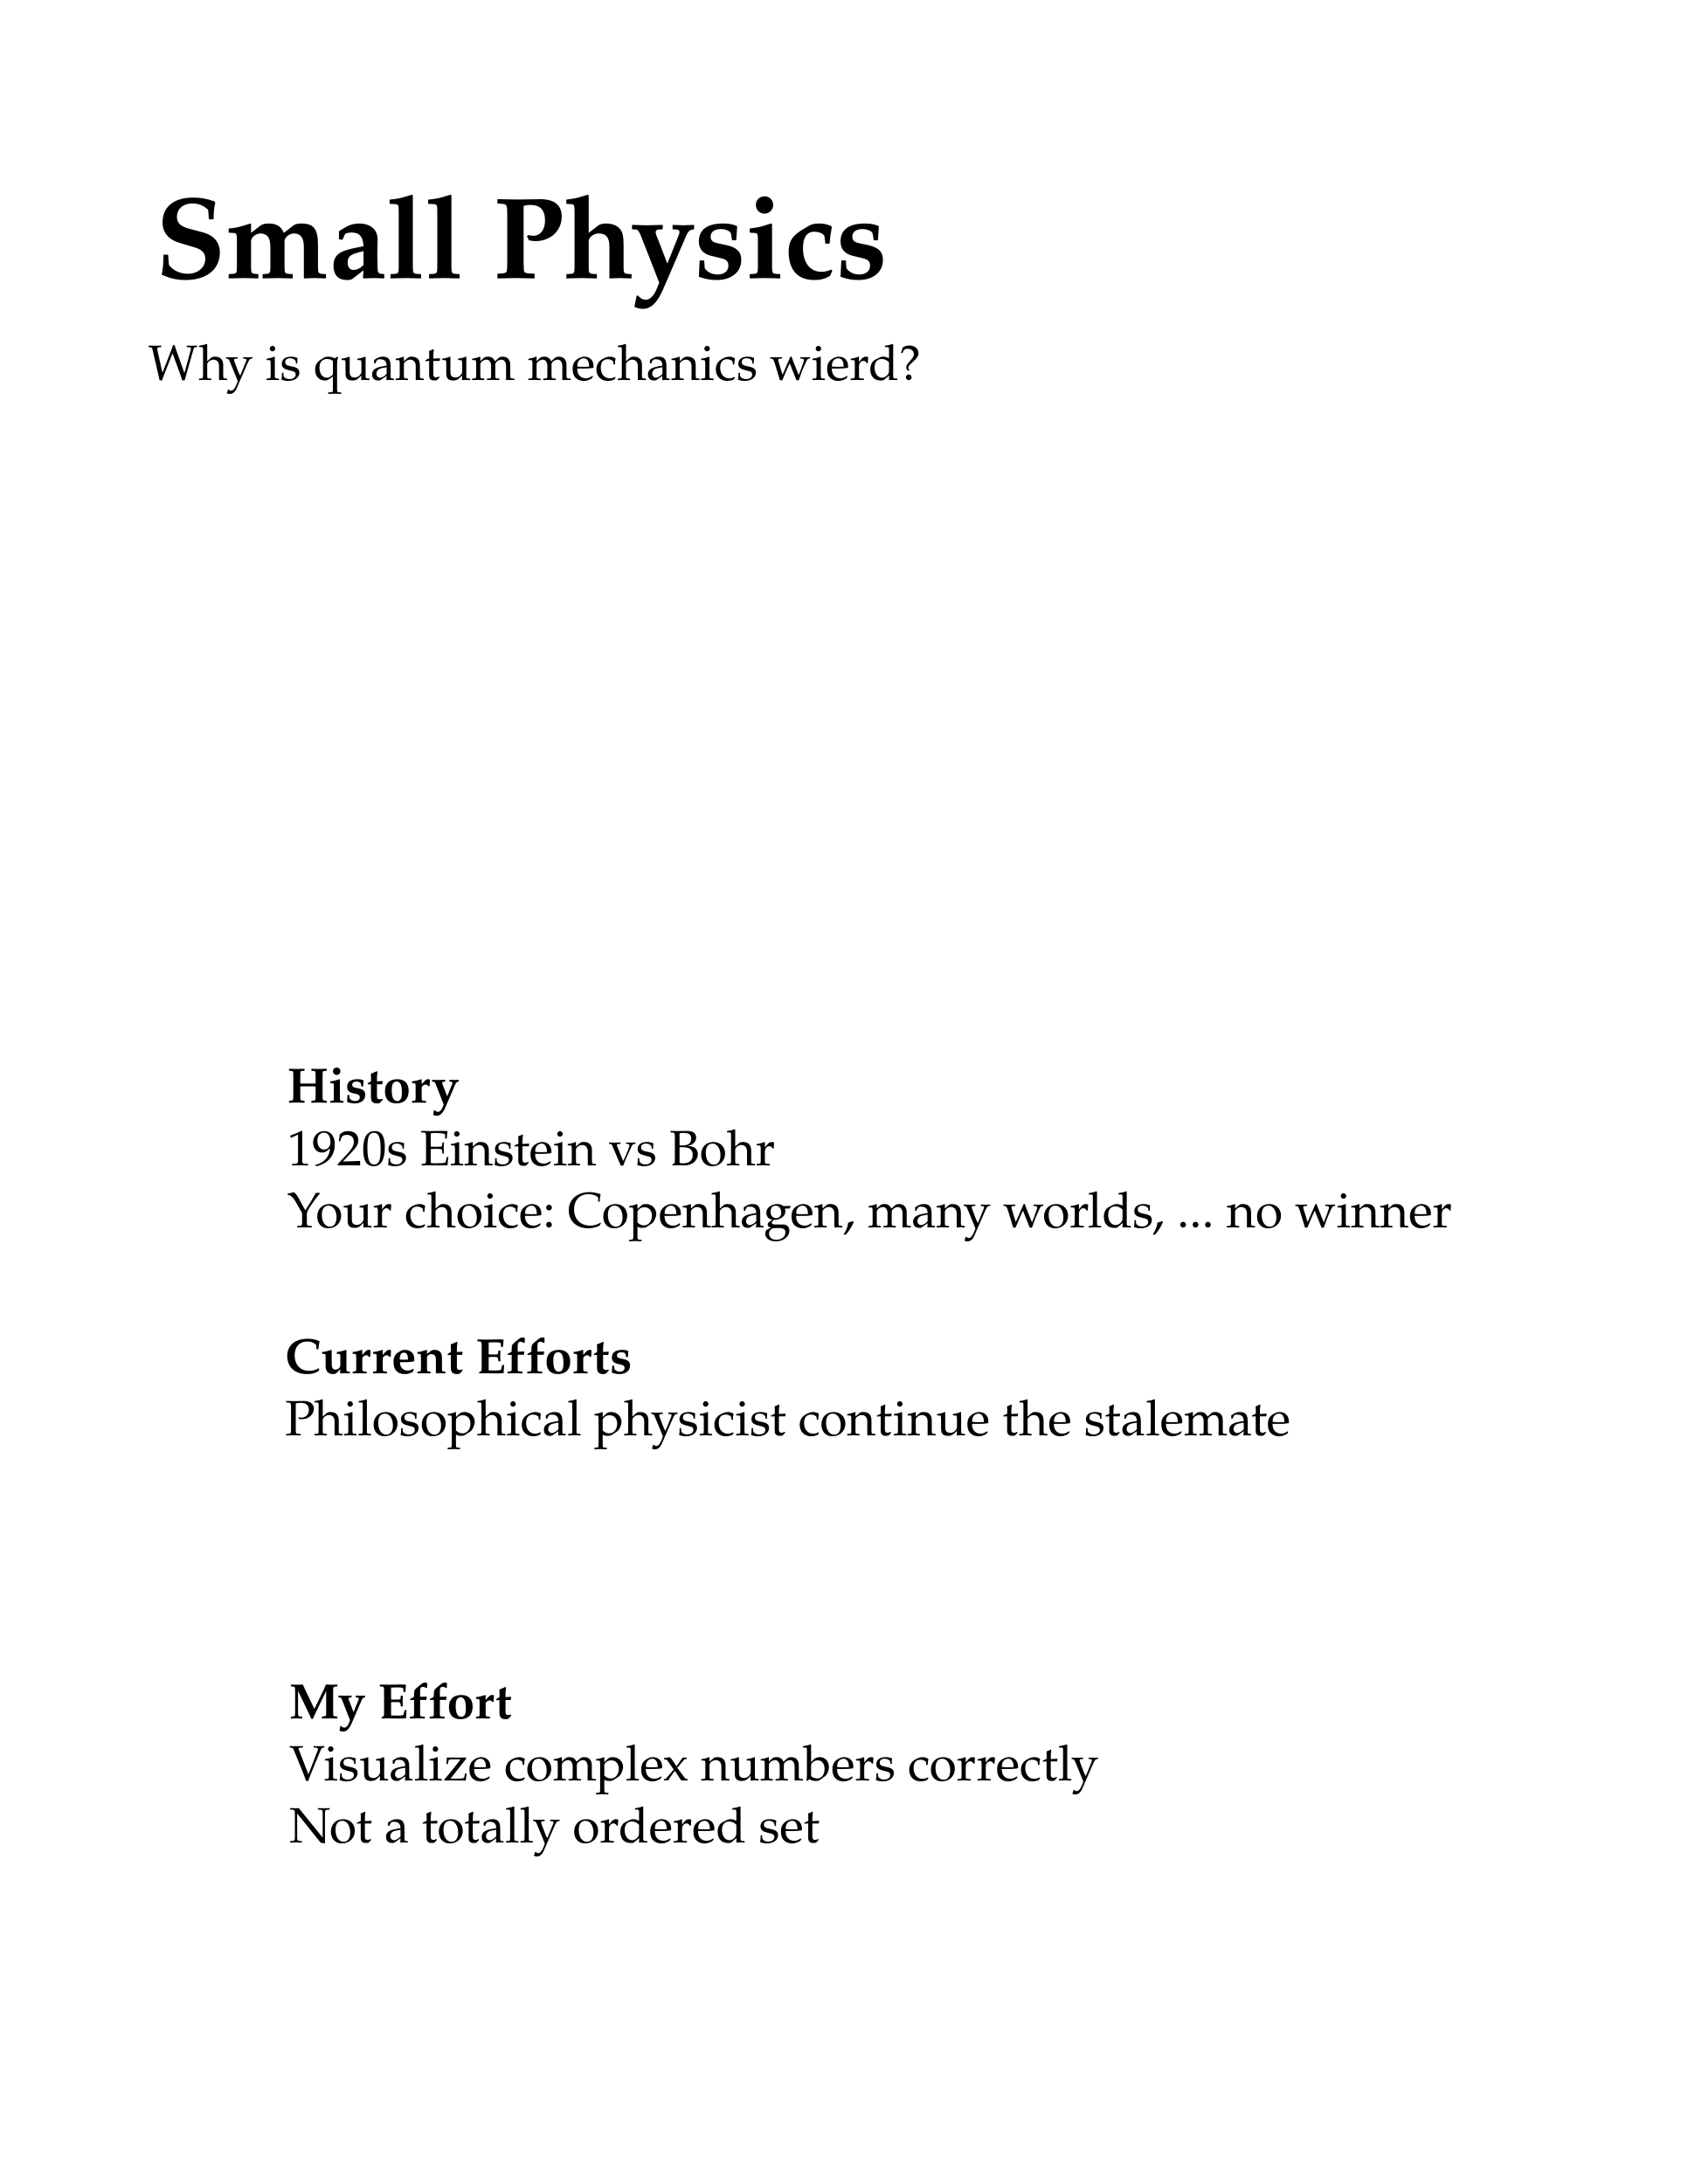
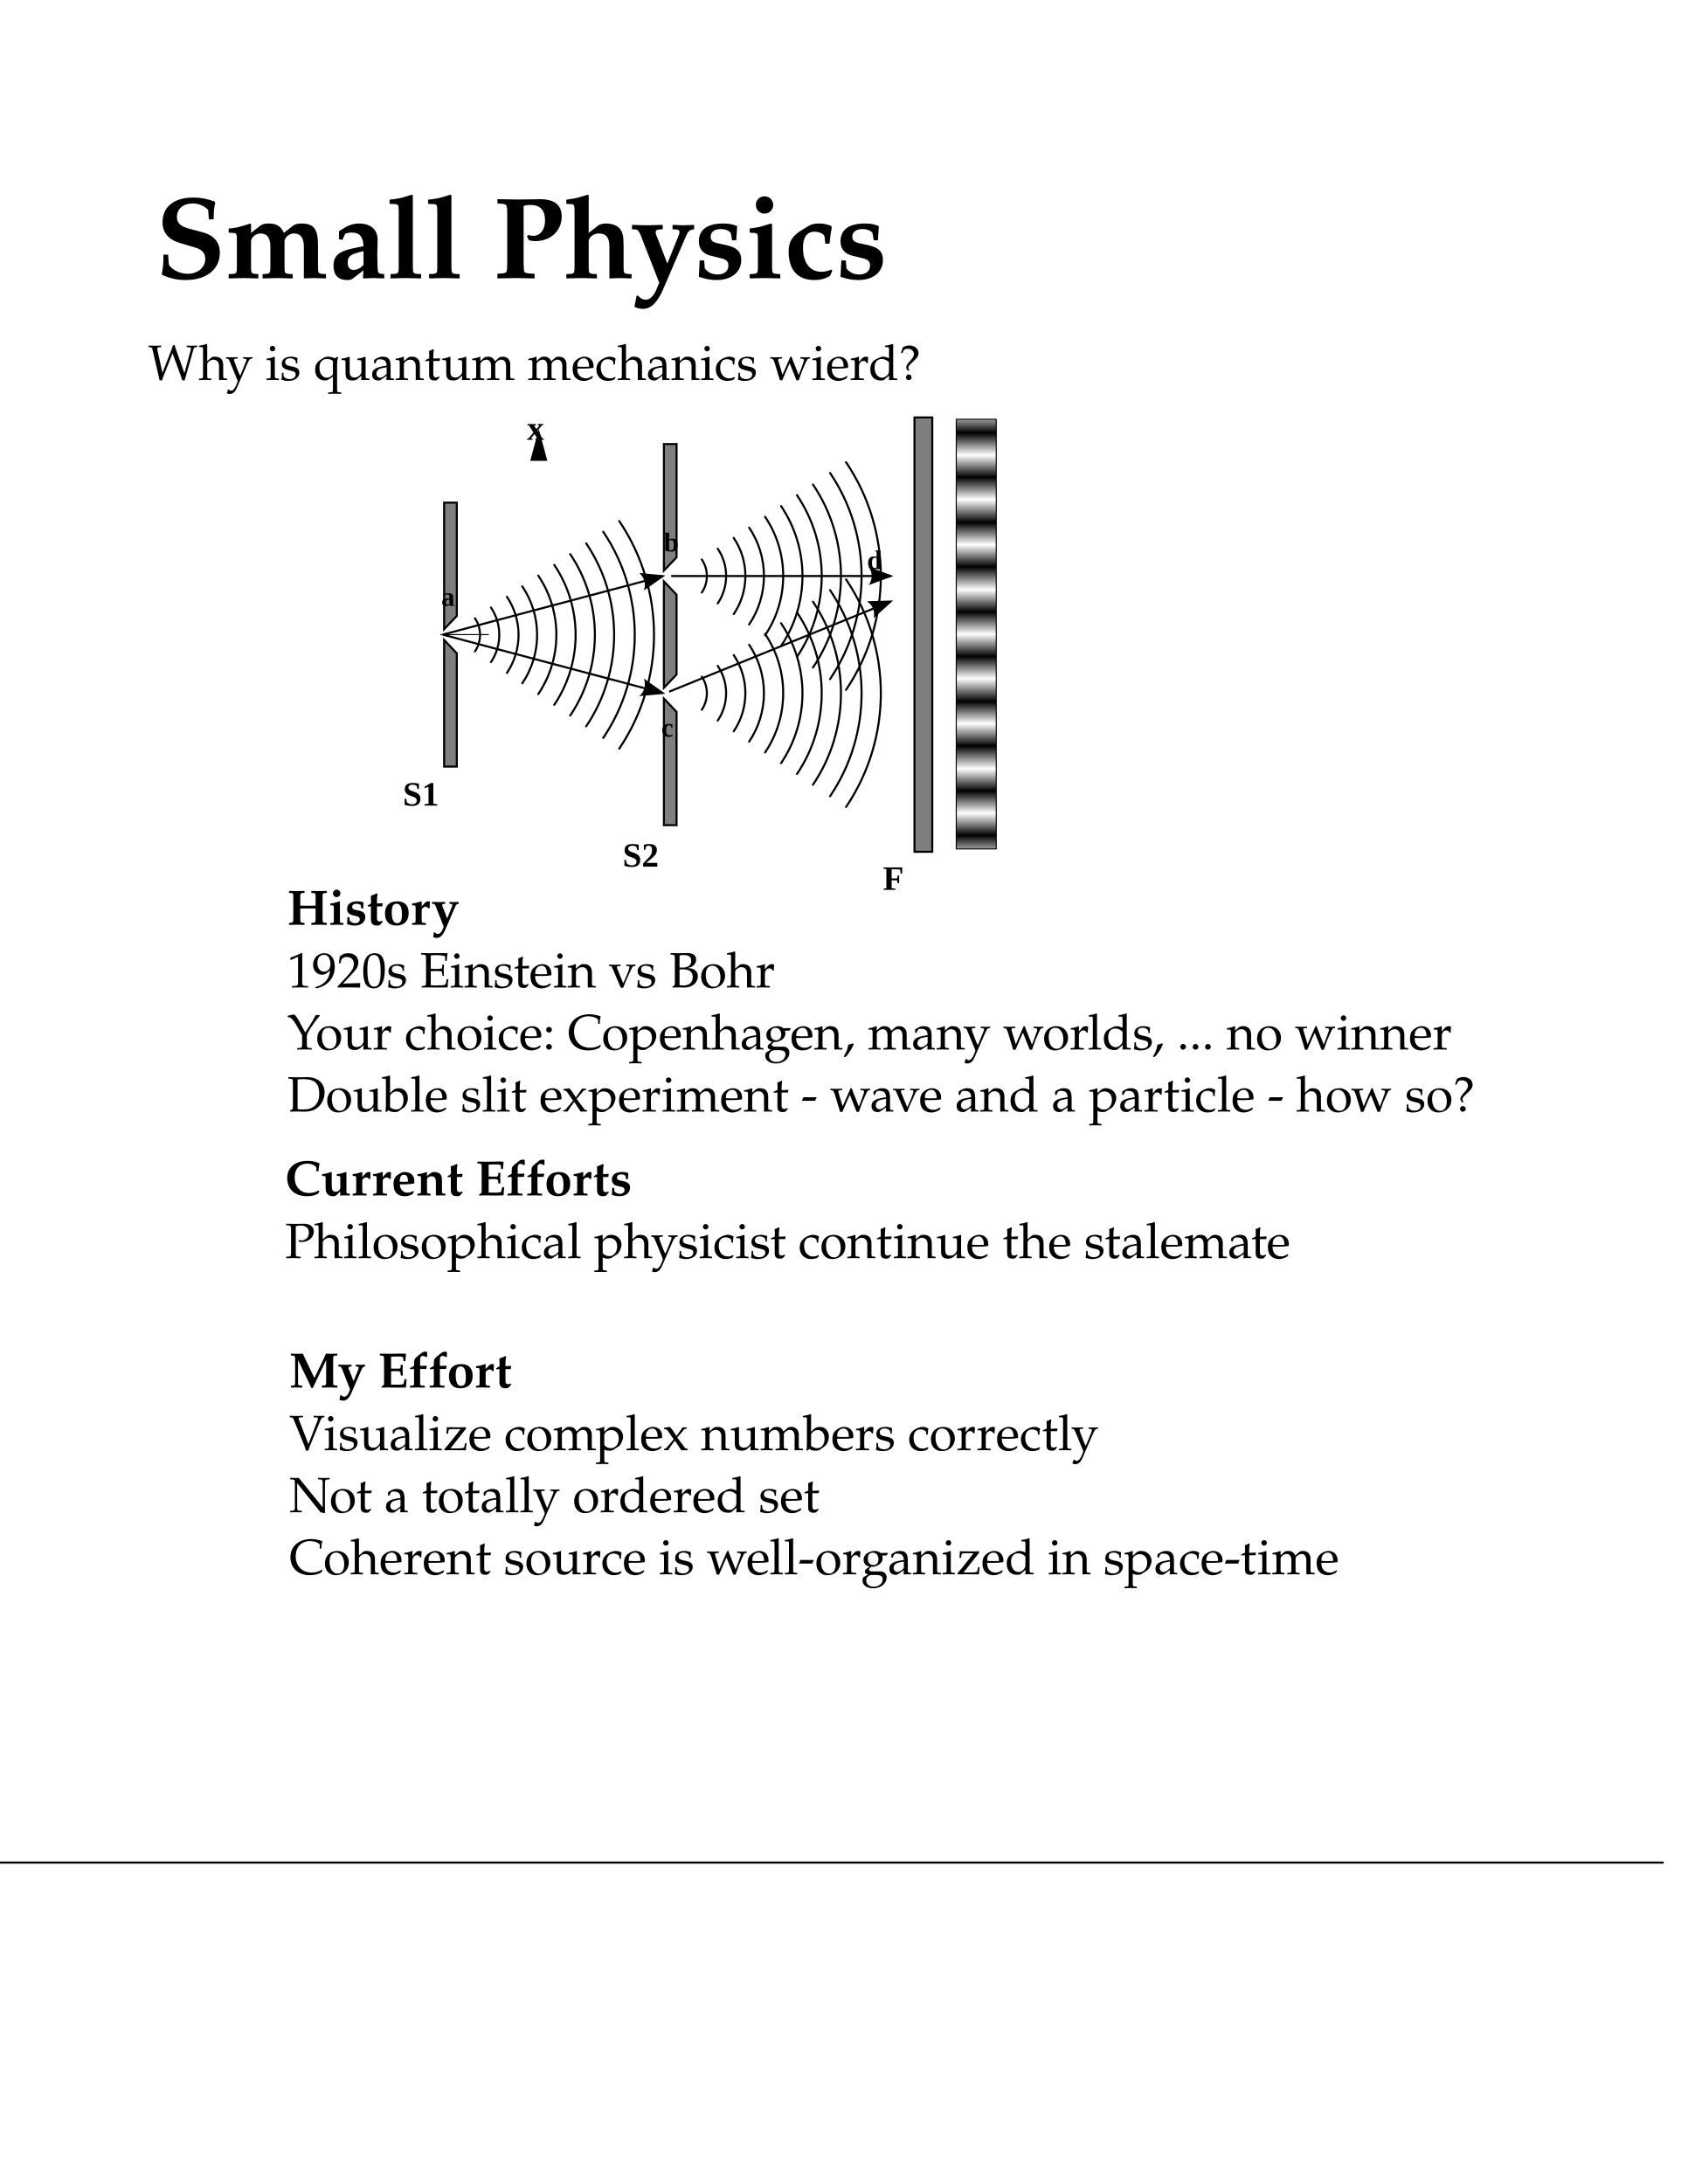
- <svg xmlns="http://www.w3.org/2000/svg" width="612pt" height="792pt" id="svg3038" version="1.1">
+ <svg xmlns="http://www.w3.org/2000/svg" xmlns:xlink="http://www.w3.org/1999/xlink" width="612pt" height="792pt" id="svg3038" version="1.1">
  <defs id="defs3040">
    <marker style="overflow:visible" id="Arrow1Sstart" refX="0" refY="0" orient="auto">
      <path transform="scale(0.2,0.2)" style="fill-rule:evenodd;stroke:#000000;stroke-width:1pt;marker-start:none" d="M 0,0 5,-5 -12.5,0 5,5 0,0 z" id="path983" />
    </marker>
    <marker style="overflow:visible" id="Arrow2Send" refX="0" refY="0" orient="auto">
      <path transform="matrix(-0.3,0,0,-0.3,1.5,0)" d="M 8.719,4.034 -2.207,0.016 8.719,-4.002 c -1.745,2.372 -1.735,5.617 -6e-7,8.035 z" style="font-size:12px;fill-rule:evenodd;stroke-width:0.625;stroke-linejoin:round" id="path2148" />
    </marker>
+     <linearGradient y2="-144.681" x2="690.735" y1="583.299" x1="690.735" spreadMethod="pad" gradientTransform="translate(310.7448,6.316706)" gradientUnits="userSpaceOnUse" id="linearGradient3174" xlink:href="#linearGradient4043" />
+     <linearGradient xlink:href="#linearGradient4043-1" id="linearGradient4038" gradientUnits="userSpaceOnUse" gradientTransform="matrix(6.983559,0,0,0.09288944,-5620.847,657.8282)" x1="720" y1="244" x2="820" y2="244" />
+     <linearGradient id="linearGradient4043-1">
+       <stop id="stop4069-7" offset="0" style="stop-color:#ffffff;stop-opacity:1" />
+       <stop id="stop4103-4" offset="0.031" style="stop-color:#000000;stop-opacity:1" />
+       <stop id="stop4087-0" offset="0.062" style="stop-color:#ffffff;stop-opacity:1" />
+       <stop id="stop4105-9" offset="0.094" style="stop-color:#000000;stop-opacity:1" />
+       <stop id="stop4079-4" offset="0.125" style="stop-color:#ffffff;stop-opacity:1" />
+       <stop id="stop4107-8" offset="0.156" style="stop-color:#000000;stop-opacity:1" />
+       <stop id="stop4089-8" offset="0.188" style="stop-color:#ffffff;stop-opacity:1" />
+       <stop id="stop4109-2" offset="0.219" style="stop-color:#000000;stop-opacity:1" />
+       <stop id="stop4077-4" offset="0.25" style="stop-color:#ffffff;stop-opacity:1" />
+       <stop id="stop4111-5" offset="0.281" style="stop-color:#000000;stop-opacity:1" />
+       <stop id="stop4091-5" offset="0.312" style="stop-color:#ffffff;stop-opacity:1" />
+       <stop id="stop4113-1" offset="0.344" style="stop-color:#000000;stop-opacity:1" />
+       <stop id="stop4081-7" offset="0.375" style="stop-color:#ffffff;stop-opacity:1" />
+       <stop id="stop4115-1" offset="0.406" style="stop-color:#000000;stop-opacity:1" />
+       <stop id="stop4093-1" offset="0.438" style="stop-color:#ffffff;stop-opacity:1" />
+       <stop id="stop4117-5" offset="0.469" style="stop-color:#000000;stop-opacity:1" />
+       <stop id="stop4071-2" offset="0.5" style="stop-color:#ffffff;stop-opacity:1" />
+       <stop id="stop4119-7" offset="0.531" style="stop-color:#000000;stop-opacity:1" />
+       <stop id="stop4095-6" offset="0.562" style="stop-color:#ffffff;stop-opacity:1" />
+       <stop id="stop4121-1" offset="0.594" style="stop-color:#000000;stop-opacity:1" />
+       <stop id="stop4083-4" offset="0.625" style="stop-color:#ffffff;stop-opacity:1" />
+       <stop id="stop4123-2" offset="0.656" style="stop-color:#000000;stop-opacity:1" />
+       <stop id="stop4097-3" offset="0.688" style="stop-color:#ffffff;stop-opacity:1" />
+       <stop id="stop4125-2" offset="0.719" style="stop-color:#000000;stop-opacity:1" />
+       <stop id="stop4073-2" offset="0.75" style="stop-color:#ffffff;stop-opacity:1" />
+       <stop id="stop4127-1" offset="0.781" style="stop-color:#000000;stop-opacity:1" />
+       <stop id="stop4099-6" offset="0.812" style="stop-color:#ffffff;stop-opacity:1" />
+       <stop id="stop4129-8" offset="0.844" style="stop-color:#000000;stop-opacity:1" />
+       <stop id="stop4085-5" offset="0.875" style="stop-color:#ffffff;stop-opacity:1" />
+       <stop id="stop4131-7" offset="0.906" style="stop-color:#000000;stop-opacity:1" />
+       <stop id="stop4101-6" offset="0.938" style="stop-color:#ffffff;stop-opacity:1" />
+       <stop id="stop4133-1" offset="0.969" style="stop-color:#000000;stop-opacity:1" />
+       <stop id="stop4047-8" offset="1" style="stop-color:#ffffff;stop-opacity:1" />
+     </linearGradient>
+     <linearGradient gradientTransform="matrix(6.983559,0,0,0.09288944,-5621.34,717.335)" gradientUnits="userSpaceOnUse" y2="244" x2="820" y1="244" x1="720" id="linearGradient3942" xlink:href="#linearGradient4043-1" />
+     <linearGradient spreadMethod="pad" gradientTransform="translate(17.74484,276.6818)" gradientUnits="userSpaceOnUse" xlink:href="#linearGradient4043" id="linearGradient4053" y2="-144.681" x2="690.735" y1="583.299" x1="690.735" />
+     <marker id="Arrow2Mend" style="overflow:visible" orient="auto" refY="0" refX="0">
+       <path id="path3747" style="font-size:12px;fill-rule:evenodd;stroke-width:0.625;stroke-linejoin:round" transform="scale(-0.6,-0.6)" d="M 8.719,4.034 -2.207,0.016 8.719,-4.002 c -1.745,2.372 -1.735,5.617 -6e-7,8.035 z" />
+     </marker>
+     <marker id="Arrow2Lend" style="overflow:visible" orient="auto" refY="0" refX="0">
+       <path id="path3741" style="font-size:12px;fill-rule:evenodd;stroke-width:0.625;stroke-linejoin:round" transform="matrix(-1.1,0,0,-1.1,-1.1,0)" d="M 8.719,4.034 -2.207,0.016 8.719,-4.002 c -1.745,2.372 -1.735,5.617 -6e-7,8.035 z" />
+     </marker>
+     <linearGradient id="linearGradient4043">
+       <stop id="stop4069" offset="0" style="stop-color:#ffffff;stop-opacity:1" />
+       <stop id="stop4103" offset="0.031" style="stop-color:#000000;stop-opacity:1" />
+       <stop id="stop4087" offset="0.062" style="stop-color:#ffffff;stop-opacity:1" />
+       <stop id="stop4105" offset="0.094" style="stop-color:#000000;stop-opacity:1" />
+       <stop id="stop4079" offset="0.125" style="stop-color:#ffffff;stop-opacity:1" />
+       <stop id="stop4107" offset="0.156" style="stop-color:#000000;stop-opacity:1" />
+       <stop id="stop4089" offset="0.188" style="stop-color:#ffffff;stop-opacity:1" />
+       <stop id="stop4109" offset="0.219" style="stop-color:#000000;stop-opacity:1" />
+       <stop id="stop4077" offset="0.25" style="stop-color:#ffffff;stop-opacity:1" />
+       <stop id="stop4111" offset="0.281" style="stop-color:#000000;stop-opacity:1" />
+       <stop id="stop4091" offset="0.312" style="stop-color:#ffffff;stop-opacity:1" />
+       <stop id="stop4113" offset="0.344" style="stop-color:#000000;stop-opacity:1" />
+       <stop id="stop4081" offset="0.375" style="stop-color:#ffffff;stop-opacity:1" />
+       <stop id="stop4115" offset="0.406" style="stop-color:#000000;stop-opacity:1" />
+       <stop id="stop4093" offset="0.438" style="stop-color:#ffffff;stop-opacity:1" />
+       <stop id="stop4117" offset="0.469" style="stop-color:#000000;stop-opacity:1" />
+       <stop id="stop4071" offset="0.5" style="stop-color:#ffffff;stop-opacity:1" />
+       <stop id="stop4119" offset="0.531" style="stop-color:#000000;stop-opacity:1" />
+       <stop id="stop4095" offset="0.562" style="stop-color:#ffffff;stop-opacity:1" />
+       <stop id="stop4121" offset="0.594" style="stop-color:#000000;stop-opacity:1" />
+       <stop id="stop4083" offset="0.625" style="stop-color:#ffffff;stop-opacity:1" />
+       <stop id="stop4123" offset="0.656" style="stop-color:#000000;stop-opacity:1" />
+       <stop id="stop4097" offset="0.688" style="stop-color:#ffffff;stop-opacity:1" />
+       <stop id="stop4125" offset="0.719" style="stop-color:#000000;stop-opacity:1" />
+       <stop id="stop4073" offset="0.75" style="stop-color:#ffffff;stop-opacity:1" />
+       <stop id="stop4127" offset="0.781" style="stop-color:#000000;stop-opacity:1" />
+       <stop id="stop4099" offset="0.812" style="stop-color:#ffffff;stop-opacity:1" />
+       <stop id="stop4129" offset="0.844" style="stop-color:#000000;stop-opacity:1" />
+       <stop id="stop4085" offset="0.875" style="stop-color:#ffffff;stop-opacity:1" />
+       <stop id="stop4131" offset="0.906" style="stop-color:#000000;stop-opacity:1" />
+       <stop id="stop4101" offset="0.938" style="stop-color:#ffffff;stop-opacity:1" />
+       <stop id="stop4133" offset="0.969" style="stop-color:#000000;stop-opacity:1" />
+       <stop id="stop4047" offset="1" style="stop-color:#ffffff;stop-opacity:1" />
+     </linearGradient>
  </defs>
  <g id="layer1">
    <text xml:space="preserve" style="font-size:24px;font-style:normal;font-variant:normal;font-weight:500;font-stretch:normal;text-align:start;line-height:125%;letter-spacing:0px;word-spacing:0px;writing-mode:lr-tb;text-anchor:start;fill:#000000;fill-opacity:1;stroke:none;font-family:URW Palladio L;-inkscape-font-specification:URW Palladio L Medium" x="75" y="134.444" id="text3047">
      <tspan id="tspan3049" x="75" y="134.444" style="font-size:56px;font-weight:bold;-inkscape-font-specification:URW Palladio L Bold">Small Physics</tspan>
    </text>
  </g>
  <g id="layer2">
-     <text xml:space="preserve" style="font-size:24px;font-style:normal;font-variant:normal;font-weight:500;font-stretch:normal;text-align:start;line-height:125%;letter-spacing:0px;word-spacing:0px;writing-mode:lr-tb;text-anchor:start;fill:#000000;fill-opacity:1;stroke:none;font-family:URW Palladio L;-inkscape-font-specification:URW Palladio L Medium" x="138.889" y="533.111" id="text3052">
-       <tspan id="tspan3054" x="138.889" y="533.111" style="font-weight:bold;-inkscape-font-specification:URW Palladio L Bold">History</tspan>
-       <tspan x="138.889" y="563.425" style="font-weight:500;-inkscape-font-specification:URW Palladio L Medium" id="tspan3005">1920s Einstein vs Bohr</tspan>
-       <tspan x="138.889" y="593.425" style="font-weight:500;-inkscape-font-specification:URW Palladio L Medium" id="tspan3007">Your choice: Copenhagen, many worlds, ... no winner</tspan>
-       <tspan x="138.889" y="623.425" id="tspan3058" />
+     <text xml:space="preserve" style="font-size:24px;font-style:normal;font-variant:normal;font-weight:500;font-stretch:normal;text-align:start;line-height:125%;letter-spacing:0px;word-spacing:0px;writing-mode:lr-tb;text-anchor:start;fill:#000000;fill-opacity:1;stroke:none;font-family:URW Palladio L;-inkscape-font-specification:URW Palladio L Medium" x="138.889" y="447.111" id="text3052">
+       <tspan id="tspan3054" x="138.889" y="447.111" style="font-weight:bold;-inkscape-font-specification:URW Palladio L Bold">History</tspan>
+       <tspan x="138.889" y="477.425" style="font-weight:500;-inkscape-font-specification:URW Palladio L Medium" id="tspan3005">1920s Einstein vs Bohr</tspan>
+       <tspan x="138.889" y="507.425" style="font-weight:500;-inkscape-font-specification:URW Palladio L Medium" id="tspan3007">Your choice: Copenhagen, many worlds, ... no winner</tspan>
+       <tspan x="138.889" y="537.425" style="font-weight:500;-inkscape-font-specification:URW Palladio L Medium" id="tspan3999">Double slit experiment - wave and a particle - how so?</tspan>
+       <tspan x="138.889" y="567.425" id="tspan3058" />
+       <tspan x="138.889" y="597.425" id="tspan3997" />
    </text>
    <text xml:space="preserve" style="font-size:24px;font-style:normal;font-variant:normal;font-weight:500;font-stretch:normal;text-align:start;line-height:125%;letter-spacing:0px;word-spacing:0px;writing-mode:lr-tb;text-anchor:start;fill:#000000;fill-opacity:1;stroke:none;font-family:URW Palladio L;-inkscape-font-specification:URW Palladio L Medium" x="71.693" y="183.702" id="text3476">
      <tspan id="tspan3478" x="71.693" y="183.702">Why is quantum mechanics wierd?</tspan>
    </text>
  </g>
  <g id="layer5">
-     <text id="text3429" y="663.982" x="137.799" style="font-size:24px;font-style:normal;font-variant:normal;font-weight:500;font-stretch:normal;text-align:start;line-height:125%;letter-spacing:0px;word-spacing:0px;writing-mode:lr-tb;text-anchor:start;fill:#000000;fill-opacity:1;stroke:none;font-family:URW Palladio L;-inkscape-font-specification:URW Palladio L Medium" xml:space="preserve">
-       <tspan y="663.982" x="137.799" id="tspan3444" style="font-weight:bold;-inkscape-font-specification:URW Palladio L Bold">Current Efforts</tspan>
-       <tspan y="693.982" x="137.799" style="font-weight:500;-inkscape-font-specification:URW Palladio L Medium" id="tspan3009">Philosophical physicist continue the stalemate</tspan>
+     <text id="text3429" y="577.982" x="137.799" style="font-size:24px;font-style:normal;font-variant:normal;font-weight:500;font-stretch:normal;text-align:start;line-height:125%;letter-spacing:0px;word-spacing:0px;writing-mode:lr-tb;text-anchor:start;fill:#000000;fill-opacity:1;stroke:none;font-family:URW Palladio L;-inkscape-font-specification:URW Palladio L Medium" xml:space="preserve">
+       <tspan y="577.982" x="137.799" id="tspan3444" style="font-weight:bold;-inkscape-font-specification:URW Palladio L Bold">Current Efforts</tspan>
+       <tspan y="608.296" x="137.799" style="font-weight:500;-inkscape-font-specification:URW Palladio L Medium" id="tspan3009">Philosophical physicist continue the stalemate</tspan>
    </text>
  </g>
  <g id="layer6">
-     <text xml:space="preserve" style="font-size:24px;font-style:normal;font-variant:normal;font-weight:500;font-stretch:normal;text-align:start;line-height:125%;letter-spacing:0px;word-spacing:0px;writing-mode:lr-tb;text-anchor:start;fill:#000000;fill-opacity:1;stroke:none;font-family:URW Palladio L;-inkscape-font-specification:URW Palladio L Medium" x="139.871" y="830.851" id="text3446">
-       <tspan id="tspan3448" x="139.871" y="830.851" style="font-weight:bold;-inkscape-font-specification:URW Palladio L Bold">My Effort</tspan>
-       <tspan x="139.871" y="860.851" style="font-weight:500;-inkscape-font-specification:URW Palladio L Medium" id="tspan3011">Visualize complex numbers correctly</tspan>
-       <tspan x="139.871" y="890.851" style="font-weight:500;-inkscape-font-specification:URW Palladio L Medium" id="tspan3013">Not a totally ordered set</tspan>
-       <tspan x="139.871" y="920.851" id="tspan3456" style="font-weight:500;-inkscape-font-specification:URW Palladio L Medium" />
+     <text xml:space="preserve" style="font-size:24px;font-style:normal;font-variant:normal;font-weight:500;font-stretch:normal;text-align:start;line-height:125%;letter-spacing:0px;word-spacing:0px;writing-mode:lr-tb;text-anchor:start;fill:#000000;fill-opacity:1;stroke:none;font-family:URW Palladio L;-inkscape-font-specification:URW Palladio L Medium" x="139.871" y="670.851" id="text3446">
+       <tspan id="tspan3448" x="139.871" y="670.851" style="font-weight:bold;-inkscape-font-specification:URW Palladio L Bold">My Effort</tspan>
+       <tspan x="139.871" y="701.165" style="font-weight:500;-inkscape-font-specification:URW Palladio L Medium" id="tspan3011">Visualize complex numbers correctly</tspan>
+       <tspan x="139.871" y="731.165" style="font-weight:500;-inkscape-font-specification:URW Palladio L Medium" id="tspan3013">Not a totally ordered set</tspan>
+       <tspan x="139.871" y="761.165" style="font-weight:500;-inkscape-font-specification:URW Palladio L Medium" id="tspan4001">Coherent source is well-organized in space-time</tspan>
+       <tspan x="139.871" y="791.165" id="tspan3456" style="font-weight:500;-inkscape-font-specification:URW Palladio L Medium" />
    </text>
+     <g transform="matrix(0.4958496,0,0,0.4958496,134.5574,185.8511)" id="g3121">
+       <path id="path3617" style="fill:#000000;fill-opacity:1;fill-rule:evenodd;stroke:none" d="m 253.959,43.579 8.334,30.994 -16.668,0 8.334,-30.994 z" />
+       <text xml:space="preserve" id="text3619" style="font-size:33.377px;font-style:normal;font-weight:bold;text-align:center;text-anchor:middle;fill:#000000;fill-opacity:1;stroke:none;font-family:Times New Roman" y="54" x="280">
+         <tspan id="tspan3621" y="54" x="280">x</tspan>
+       </text>
+       <path id="path3644" style="fill:#000000;fill-opacity:0.502;fill-rule:evenodd;stroke:#000000;stroke-width:2;stroke-linecap:round;stroke-linejoin:miter;stroke-miterlimit:4;stroke-opacity:1;stroke-dasharray:none;stroke-dashoffset:0" d="m 375.94,58.186 0,123.438 12.344,-12.938 0,-110.5 -12.344,0 z" />
+       <path id="path3628" style="fill:#000000;fill-opacity:0.502;fill-rule:evenodd;stroke:#000000;stroke-width:2;stroke-linecap:round;stroke-linejoin:miter;stroke-miterlimit:4;stroke-opacity:1;stroke-dasharray:none;stroke-dashoffset:0" d="m 375.938,192.125 0,103.75 12.344,-12.938 0,-77.844 L 375.938,192.125 z" />
+       <path id="path3630" style="fill:#000000;fill-opacity:0.502;fill-rule:evenodd;stroke:#000000;stroke-width:2;stroke-linecap:round;stroke-linejoin:miter;stroke-miterlimit:4;stroke-opacity:1;stroke-dasharray:none;stroke-dashoffset:0" d="m 375.94,306.377 0,123.469 12.344,0 0,-110.5 -12.344,-12.969 z" />
+       <text xml:space="preserve" id="text3647" style="font-size:26.375px;font-style:normal;font-weight:bold;text-align:center;text-anchor:middle;fill:#000000;fill-opacity:1;stroke:none;font-family:Times New Roman" y="215.968" x="188.581">
+         <tspan id="tspan3649" y="215.968" x="188.581">a</tspan>
+       </text>
+       <text xml:space="preserve" id="text3651" style="font-size:26.375px;font-style:normal;font-weight:bold;text-align:center;text-anchor:middle;fill:#000000;fill-opacity:1;stroke:none;font-family:Times New Roman" y="162.871" x="406.184">
+         <tspan id="tspan3653" y="162.871" x="406.184">b</tspan>
+       </text>
+       <text xml:space="preserve" id="text3655" style="font-size:26.375px;font-style:normal;font-weight:bold;text-align:center;text-anchor:middle;fill:#000000;fill-opacity:1;stroke:none;font-family:Times New Roman" y="343.496" x="402.392">
+         <tspan id="tspan3657" y="343.496" x="402.392">c</tspan>
+       </text>
+       <path id="rect3623" style="fill:#000000;fill-opacity:0.502;fill-rule:evenodd;stroke:#000000;stroke-width:2;stroke-linecap:round;stroke-linejoin:miter;stroke-miterlimit:4;stroke-opacity:1;stroke-dasharray:none;stroke-dashoffset:0" d="m 161.656,115.312 0,123.438 L 174,225.812 l 0,-110.5 -12.344,0 z m 0,133.938 0,123.469 12.344,0 0,-110.5 L 161.656,249.25 z" />
+       <path id="path3669" style="fill:none;stroke:#000000;stroke-width:2;stroke-linecap:butt;stroke-linejoin:miter;stroke-miterlimit:4;stroke-opacity:1;stroke-dasharray:none" d="m 383.048,186.889 213.968,0" />
+       <g id="g3937" transform="translate(-19.5,-275.3622)">
+         <path id="path3659" style="fill:none;stroke:#000000;stroke-width:1px;stroke-linecap:butt;stroke-linejoin:miter;stroke-opacity:1" d="m 177.369,519.378 47.408,0" />
+         <path id="path3683" style="fill:none;stroke:#000000;stroke-width:2;stroke-linecap:round;stroke-linejoin:miter;stroke-miterlimit:4;stroke-opacity:1;stroke-dasharray:none;stroke-dashoffset:0" transform="translate(19.5,275.3622)" d="m 332.371,133.26 a 198.479,198.479 0 0 1 -1e-5,221.976" />
+         <path id="path3685" style="fill:none;stroke:#000000;stroke-width:2;stroke-linecap:round;stroke-linejoin:miter;stroke-miterlimit:4;stroke-opacity:1;stroke-dasharray:none;stroke-dashoffset:0" transform="translate(19.5,275.3622)" d="m 316.808,143.758 a 179.707,179.707 0 0 1 -1e-5,200.981" />
+         <path id="path3687" style="fill:none;stroke:#000000;stroke-width:2;stroke-linecap:round;stroke-linejoin:miter;stroke-miterlimit:4;stroke-opacity:1;stroke-dasharray:none;stroke-dashoffset:0" transform="translate(19.5,275.3622)" d="m 300.133,155.005 a 159.593,159.593 0 0 1 -1e-5,178.487" />
+         <path id="path3689" style="fill:none;stroke:#000000;stroke-width:2;stroke-linecap:round;stroke-linejoin:miter;stroke-miterlimit:4;stroke-opacity:1;stroke-dasharray:none;stroke-dashoffset:0" transform="translate(19.5,275.3622)" d="m 284.57,165.503 a 140.821,140.821 0 0 1 0,157.492" />
+         <path id="path3691" style="fill:none;stroke:#000000;stroke-width:2;stroke-linecap:round;stroke-linejoin:miter;stroke-miterlimit:4;stroke-opacity:1;stroke-dasharray:none;stroke-dashoffset:0" transform="translate(19.5,275.3622)" d="m 269.007,176 a 122.048,122.048 0 0 1 -10e-6,136.497" />
+         <path id="path3693" style="fill:none;stroke:#000000;stroke-width:2;stroke-linecap:round;stroke-linejoin:miter;stroke-miterlimit:4;stroke-opacity:1;stroke-dasharray:none;stroke-dashoffset:0" transform="translate(19.5,275.3622)" d="m 253.443,186.498 a 103.275,103.275 0 0 1 -1e-5,115.502" />
+         <path id="path3695" style="fill:none;stroke:#000000;stroke-width:2;stroke-linecap:round;stroke-linejoin:miter;stroke-miterlimit:4;stroke-opacity:1;stroke-dasharray:none;stroke-dashoffset:0" transform="translate(19.5,275.3622)" d="m 237.88,196.995 a 84.503,84.503 0 0 1 -1e-5,94.507" />
+         <path id="path3697" style="fill:none;stroke:#000000;stroke-width:2;stroke-linecap:round;stroke-linejoin:miter;stroke-miterlimit:4;stroke-opacity:1;stroke-dasharray:none;stroke-dashoffset:0" transform="translate(19.5,275.3622)" d="m 222.873,207.118 a 66.401,66.401 0 0 1 -1e-5,74.261" />
+         <path id="path3699" style="fill:none;stroke:#000000;stroke-width:2;stroke-linecap:round;stroke-linejoin:miter;stroke-miterlimit:4;stroke-opacity:1;stroke-dasharray:none;stroke-dashoffset:0" transform="translate(19.5,275.3622)" d="m 207.31,217.615 a 47.628,47.628 0 0 1 0,53.266" />
+         <path id="path3701" style="fill:none;stroke:#000000;stroke-width:2;stroke-linecap:round;stroke-linejoin:miter;stroke-miterlimit:4;stroke-opacity:1;stroke-dasharray:none;stroke-dashoffset:0" transform="translate(19.5,275.3622)" d="m 191.746,228.113 a 28.855,28.855 0 0 1 0,32.271" />
+       </g>
+       <path id="path3703" style="fill:none;stroke:#000000;stroke-width:2;stroke-linecap:butt;stroke-linejoin:miter;stroke-miterlimit:4;stroke-opacity:1;stroke-dasharray:none" d="m 160.238,244.016 214.544,56.988" />
+       <path id="path3705" style="fill:none;stroke:#000000;stroke-width:2;stroke-linecap:butt;stroke-linejoin:miter;stroke-miterlimit:4;stroke-opacity:1;stroke-dasharray:none" d="M 160.238,244.016 374.782,187.027" />
+       <path id="path3923" style="font-size:12px;fill-rule:evenodd;stroke-width:0.625;stroke-linejoin:round" d="m 356.396,286.938 20.962,14.714 -25.5,2.372 c 5.051,-4.058 6.863,-10.964 4.538,-17.085 z" />
+       <path id="path3931" style="font-size:12px;fill-rule:evenodd;stroke-width:0.625;stroke-linejoin:round" d="m 351.839,183.94 25.501,2.372 -20.962,14.714 c 2.372,-6.029 0.517,-12.924 -4.538,-17.085 z" />
+       <path id="path3954" style="fill:none;stroke:#000000;stroke-width:2;stroke-linecap:round;stroke-linejoin:miter;stroke-miterlimit:4;stroke-opacity:1;stroke-dasharray:none;stroke-dashoffset:0" d="m 553.528,75.901 a 198.479,198.479 0 0 1 -10e-6,221.976" />
+       <path id="path3956" style="fill:none;stroke:#000000;stroke-width:2;stroke-linecap:round;stroke-linejoin:miter;stroke-miterlimit:4;stroke-opacity:1;stroke-dasharray:none;stroke-dashoffset:0" d="m 537.965,86.398 a 179.707,179.707 0 0 1 -10e-6,200.981" />
+       <path id="path3958" style="fill:none;stroke:#000000;stroke-width:2;stroke-linecap:round;stroke-linejoin:miter;stroke-miterlimit:4;stroke-opacity:1;stroke-dasharray:none;stroke-dashoffset:0" d="m 521.29,97.646 a 159.593,159.593 0 0 1 -10e-6,178.487" />
+       <path id="path3960" style="fill:none;stroke:#000000;stroke-width:2;stroke-linecap:round;stroke-linejoin:miter;stroke-miterlimit:4;stroke-opacity:1;stroke-dasharray:none;stroke-dashoffset:0" d="m 505.727,108.143 a 140.821,140.821 0 0 1 0,157.492" />
+       <path id="path3962" style="fill:none;stroke:#000000;stroke-width:2;stroke-linecap:round;stroke-linejoin:miter;stroke-miterlimit:4;stroke-opacity:1;stroke-dasharray:none;stroke-dashoffset:0" d="m 490.164,118.641 a 122.048,122.048 0 0 1 -10e-6,136.497" />
+       <path id="path3964" style="fill:none;stroke:#000000;stroke-width:2;stroke-linecap:round;stroke-linejoin:miter;stroke-miterlimit:4;stroke-opacity:1;stroke-dasharray:none;stroke-dashoffset:0" d="m 474.601,129.138 a 103.275,103.275 0 0 1 -10e-6,115.502" />
+       <path id="path3966" style="fill:none;stroke:#000000;stroke-width:2;stroke-linecap:round;stroke-linejoin:miter;stroke-miterlimit:4;stroke-opacity:1;stroke-dasharray:none;stroke-dashoffset:0" d="m 459.037,139.636 a 84.503,84.503 0 0 1 -1e-5,94.507" />
+       <path id="path3968" style="fill:none;stroke:#000000;stroke-width:2;stroke-linecap:round;stroke-linejoin:miter;stroke-miterlimit:4;stroke-opacity:1;stroke-dasharray:none;stroke-dashoffset:0" d="m 444.03,149.758 a 66.401,66.401 0 0 1 -1e-5,74.261" />
+       <path id="path3970" style="fill:none;stroke:#000000;stroke-width:2;stroke-linecap:round;stroke-linejoin:miter;stroke-miterlimit:4;stroke-opacity:1;stroke-dasharray:none;stroke-dashoffset:0" d="m 428.467,160.256 a 47.628,47.628 0 0 1 0,53.266" />
+       <path id="path3972" style="fill:none;stroke:#000000;stroke-width:2;stroke-linecap:round;stroke-linejoin:miter;stroke-miterlimit:4;stroke-opacity:1;stroke-dasharray:none;stroke-dashoffset:0" d="m 412.904,170.753 a 28.855,28.855 0 0 1 0,32.271" />
+       <path id="path3978" style="fill:none;stroke:#000000;stroke-width:2;stroke-linecap:round;stroke-linejoin:miter;stroke-miterlimit:4;stroke-opacity:1;stroke-dasharray:none;stroke-dashoffset:0" d="m 553.528,190.154 a 198.479,198.479 0 0 1 -10e-6,221.976" />
+       <path id="path3980" style="fill:none;stroke:#000000;stroke-width:2;stroke-linecap:round;stroke-linejoin:miter;stroke-miterlimit:4;stroke-opacity:1;stroke-dasharray:none;stroke-dashoffset:0" d="m 537.965,200.652 a 179.707,179.707 0 0 1 -10e-6,200.981" />
+       <path id="path3982" style="fill:none;stroke:#000000;stroke-width:2;stroke-linecap:round;stroke-linejoin:miter;stroke-miterlimit:4;stroke-opacity:1;stroke-dasharray:none;stroke-dashoffset:0" d="m 521.29,211.899 a 159.593,159.593 0 0 1 -10e-6,178.487" />
+       <path id="path3984" style="fill:none;stroke:#000000;stroke-width:2;stroke-linecap:round;stroke-linejoin:miter;stroke-miterlimit:4;stroke-opacity:1;stroke-dasharray:none;stroke-dashoffset:0" d="m 505.727,222.396 a 140.821,140.821 0 0 1 0,157.492" />
+       <path id="path3986" style="fill:none;stroke:#000000;stroke-width:2;stroke-linecap:round;stroke-linejoin:miter;stroke-miterlimit:4;stroke-opacity:1;stroke-dasharray:none;stroke-dashoffset:0" d="m 490.164,232.894 a 122.048,122.048 0 0 1 -10e-6,136.497" />
+       <path id="path3988" style="fill:none;stroke:#000000;stroke-width:2;stroke-linecap:round;stroke-linejoin:miter;stroke-miterlimit:4;stroke-opacity:1;stroke-dasharray:none;stroke-dashoffset:0" d="m 474.601,243.391 a 103.275,103.275 0 0 1 -10e-6,115.502" />
+       <path id="path3990" style="fill:none;stroke:#000000;stroke-width:2;stroke-linecap:round;stroke-linejoin:miter;stroke-miterlimit:4;stroke-opacity:1;stroke-dasharray:none;stroke-dashoffset:0" d="m 459.037,253.889 a 84.503,84.503 0 0 1 -1e-5,94.507" />
+       <path id="path3992" style="fill:none;stroke:#000000;stroke-width:2;stroke-linecap:round;stroke-linejoin:miter;stroke-miterlimit:4;stroke-opacity:1;stroke-dasharray:none;stroke-dashoffset:0" d="m 444.03,264.012 a 66.401,66.401 0 0 1 -1e-5,74.261" />
+       <path id="path3994" style="fill:none;stroke:#000000;stroke-width:2;stroke-linecap:round;stroke-linejoin:miter;stroke-miterlimit:4;stroke-opacity:1;stroke-dasharray:none;stroke-dashoffset:0" d="m 428.467,274.509 a 47.628,47.628 0 0 1 0,53.266" />
+       <path id="path3996" style="fill:none;stroke:#000000;stroke-width:2;stroke-linecap:round;stroke-linejoin:miter;stroke-miterlimit:4;stroke-opacity:1;stroke-dasharray:none;stroke-dashoffset:0" d="m 412.904,285.007 a 28.855,28.855 0 0 1 0,32.271" />
+       <path id="path4017" style="font-size:12px;fill-rule:evenodd;stroke-width:0.625;stroke-linejoin:round" d="m 575.636,178.015 24.037,8.839 -24.037,8.839 c 3.84,-5.219 3.818,-12.358 0,-17.678 z" />
+       <path id="path4021" style="fill:none;stroke:#000000;stroke-width:2;stroke-linecap:butt;stroke-linejoin:miter;stroke-miterlimit:4;stroke-opacity:1;stroke-dasharray:none" d="M 381.048,299.678 597.017,211.76" />
+       <path id="path4031" style="font-size:12px;fill-rule:evenodd;stroke-width:0.625;stroke-linejoin:round" d="m 573.869,211.492 25.599,-0.754 -19.012,17.159 c 1.619,-6.274 -1.062,-12.891 -6.587,-16.405 z" />
+       <rect id="rect4035" style="fill:#000000;fill-opacity:0.502;fill-rule:evenodd;stroke:#000000;stroke-width:2;stroke-linecap:round;stroke-linejoin:miter;stroke-miterlimit:4;stroke-opacity:1;stroke-dasharray:none;stroke-dashoffset:0" y="32.22" x="620.267" height="423.56" width="17.334" />
+       <text xml:space="preserve" id="text4037" style="font-size:26.375px;font-style:normal;font-weight:bold;text-align:center;text-anchor:middle;fill:#000000;fill-opacity:1;stroke:none;font-family:Times New Roman" y="180.205" x="604.398">
+         <tspan id="tspan4039" y="180.205" x="604.398">d</tspan>
+       </text>
+       <text xml:space="preserve" id="text4139" style="font-size:33.377px;font-style:normal;font-weight:bold;text-align:center;text-anchor:middle;fill:#000000;fill-opacity:1;stroke:none;font-family:Times New Roman" y="410.75" x="168.244">
+         <tspan id="tspan4141" y="410.75" x="168.244">S1</tspan>
+       </text>
+       <text xml:space="preserve" id="text4143" style="font-size:33.377px;font-style:normal;font-weight:bold;text-align:center;text-anchor:middle;fill:#000000;fill-opacity:1;stroke:none;font-family:Times New Roman" y="470.29" x="382.528">
+         <tspan id="tspan4145" y="470.29" x="382.528">S2</tspan>
+       </text>
+       <text xml:space="preserve" id="text4147" style="font-size:33.377px;font-style:normal;font-weight:bold;text-align:center;text-anchor:middle;fill:#000000;fill-opacity:1;stroke:none;font-family:Times New Roman" y="492.9" x="628.885">
+         <tspan id="tspan4149" y="492.9" x="628.885">F</tspan>
+       </text>
+       <rect style="color:#000000;fill:url(#linearGradient4038);fill-opacity:1;fill-rule:nonzero;stroke:#000000;stroke-width:0.986;stroke-linecap:round;stroke-linejoin:round;stroke-miterlimit:4;stroke-opacity:1;stroke-dasharray:none;stroke-dashoffset:0;marker:none;visibility:visible;display:inline;overflow:visible;enable-background:accumulate" id="rect3934" width="419.014" height="39.014" x="-453.014" y="660.986" transform="matrix(0,-1,1,0,0,0)" />
+     </g>
+     <path style="fill:none;stroke:#000000;stroke-width:1px;stroke-linecap:butt;stroke-linejoin:miter;stroke-opacity:1" d="m -6.875,900.594 811.209,0" id="path4003" />
  </g>
  <g id="layer4" />
</svg>
